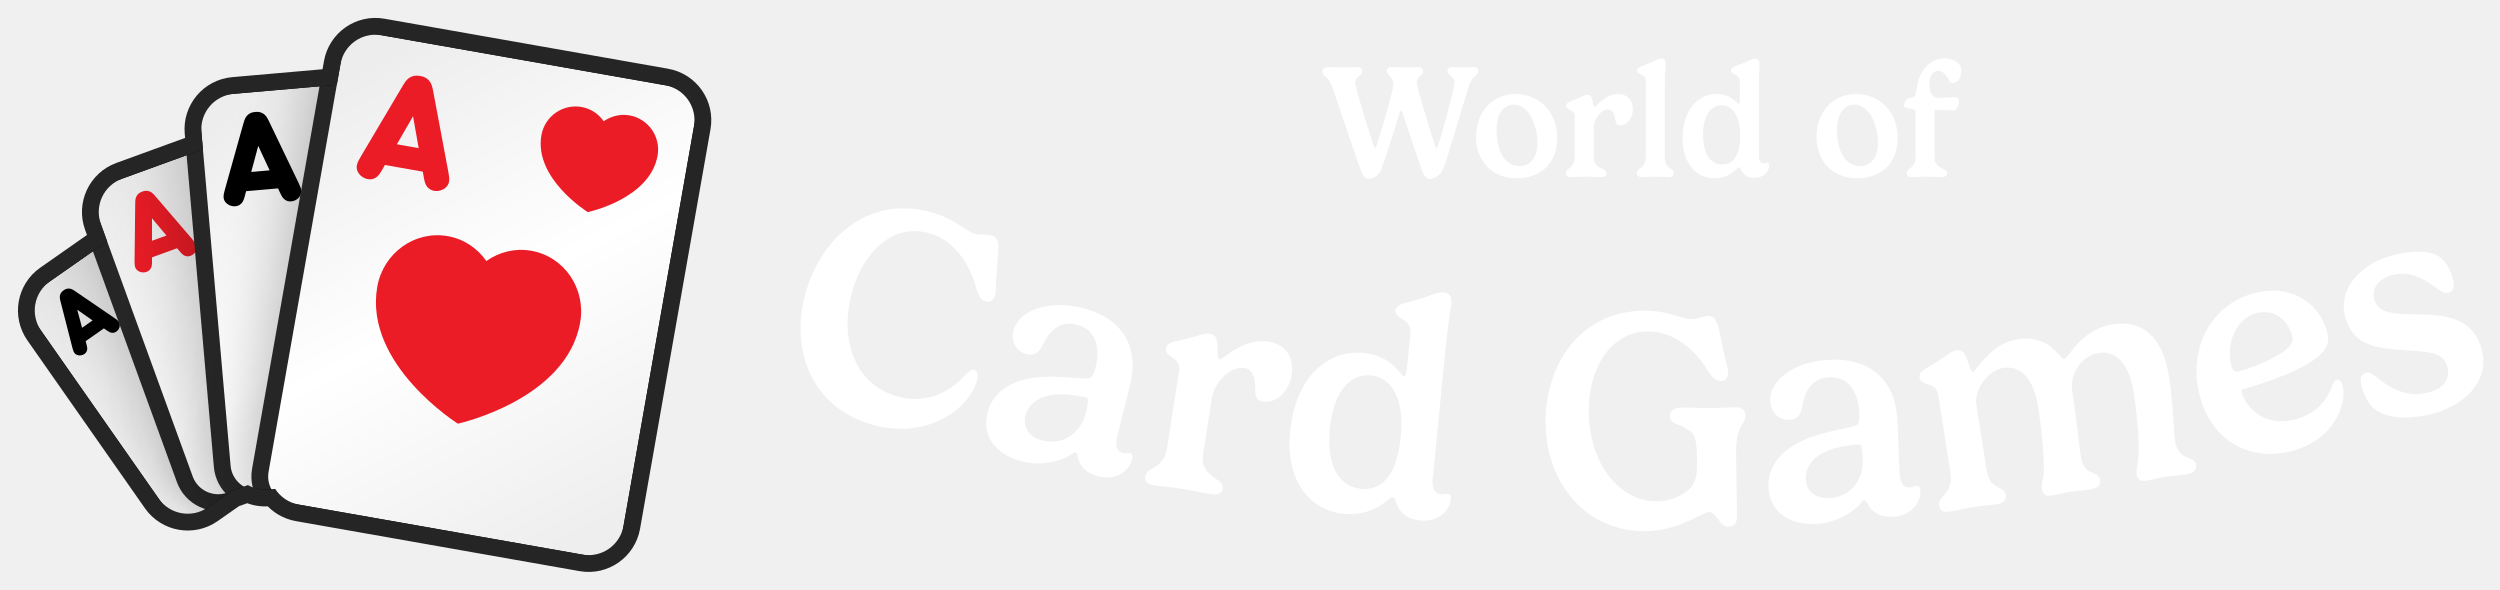
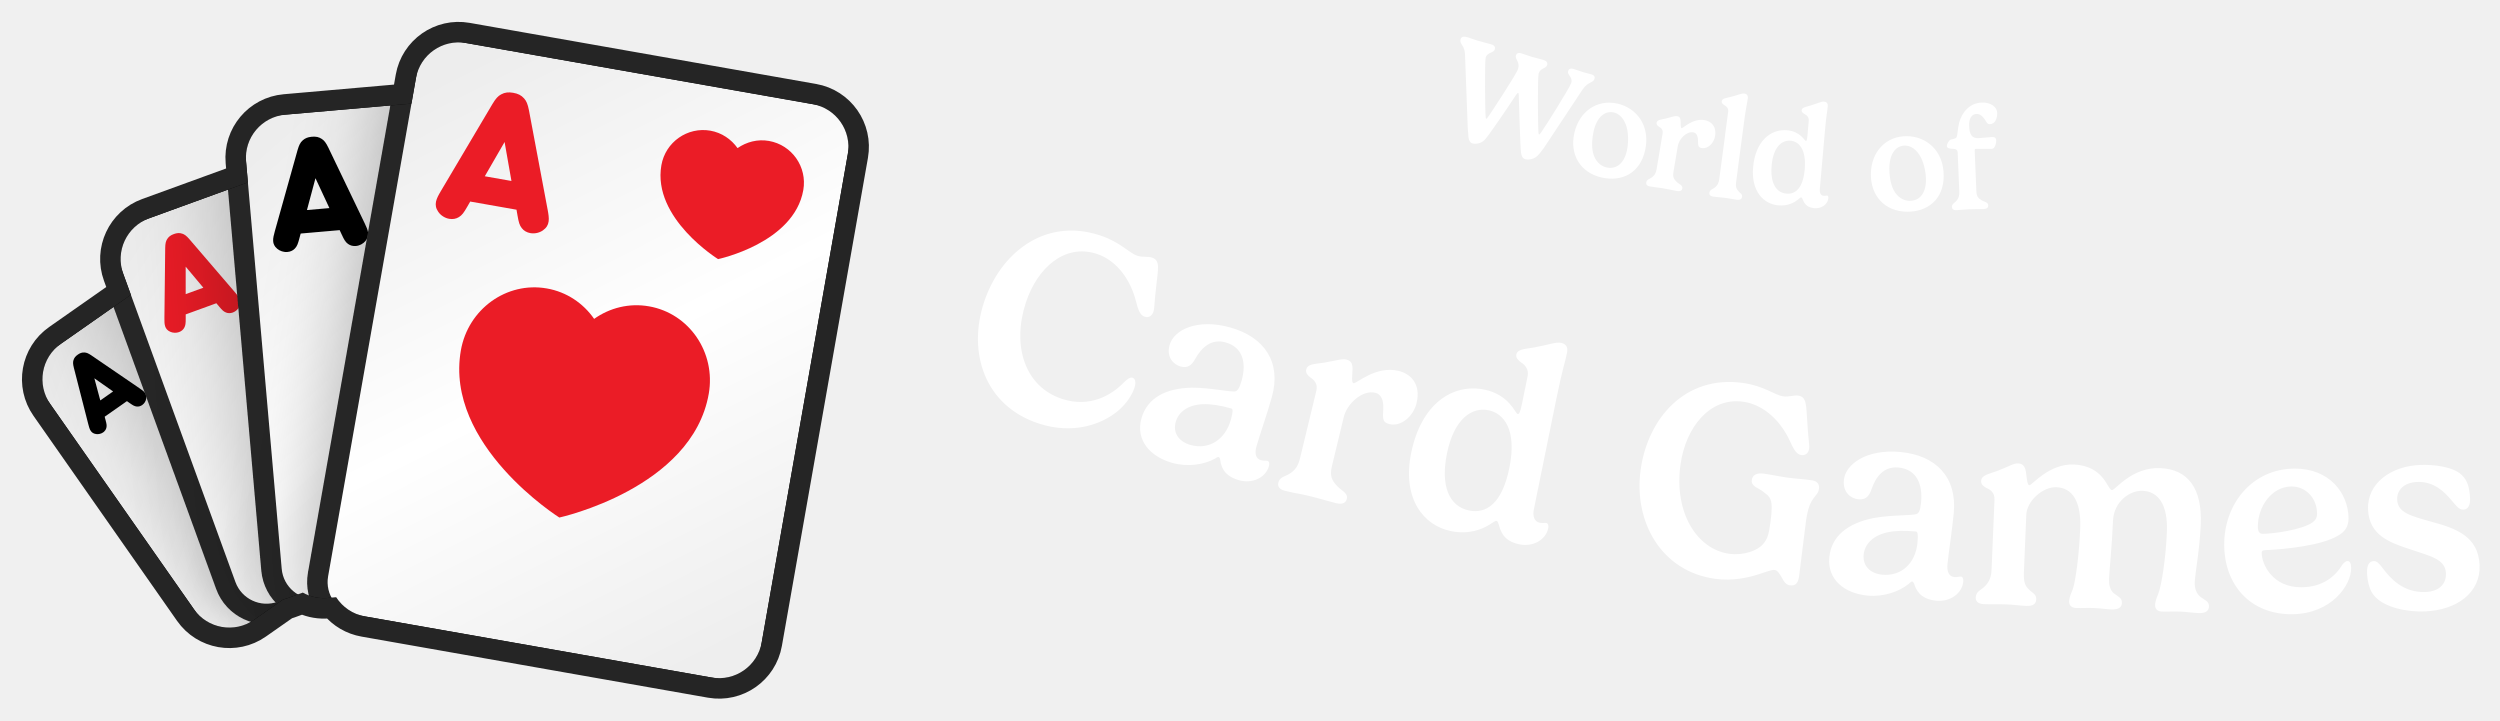
- <svg xmlns="http://www.w3.org/2000/svg" xmlns:xlink="http://www.w3.org/1999/xlink" viewBox="-5.4 -18.91 809.54 190.92" width="809.54" height="190.92">
+ <svg xmlns="http://www.w3.org/2000/svg" xmlns:xlink="http://www.w3.org/1999/xlink" viewBox="-7.36 -13.24 902.24 259.93" width="902.24" height="259.93">
  <defs>
    <rect id="path-1" x="0" y="0" width="5464" height="1280" />
    <rect id="path-3" x="0" y="0" width="1279.966" height="1280" />
    <path d="M654.667,7.381 L1041.451,230.691 C1067.755,245.877 1076.767,279.512 1061.581,305.816 L747.051,850.597 C731.865,876.902 698.23,885.914 671.926,870.727 L285.142,647.418 C271.344,639.451 262.304,626.408 259.019,612.01 L248.673,609.238 C237.588,606.268 228.207,600.115 221.247,592.027 L200.473,592.025 C198.498,592.025 196.547,591.921 194.626,591.718 L151.468,603.281 C122.13,611.142 91.974,593.731 84.112,564.393 L1.886,257.522 C-5.975,228.183 11.436,198.027 40.774,190.166 L145.477,162.11 L145.477,133.795 C145.477,103.422 170.1,78.799 200.473,78.799 L333.867,78.799 L340.716,53.24 C348.577,23.901 378.734,6.491 408.072,14.352 L563.147,55.903 L579.542,27.511 C594.728,1.207 628.363,-7.806 654.667,7.381 Z" id="path-5" />
    <filter x="-59.0%" y="-44.4%" width="218.0%" height="188.8%" filterUnits="objectBoundingBox" id="filter-7">
      <feOffset dx="0" dy="0" in="SourceAlpha" result="shadowOffsetOuter1" />
      <feGaussianBlur stdDeviation="64" in="shadowOffsetOuter1" result="shadowBlurOuter1" />
      <feColorMatrix values="0 0 0 0 0   0 0 0 0 0   0 0 0 0 0  0 0 0 0.32 0" type="matrix" in="shadowBlurOuter1" result="shadowMatrixOuter1" />
      <feMerge>
        <feMergeNode in="shadowMatrixOuter1" />
        <feMergeNode in="SourceGraphic" />
      </feMerge>
    </filter>
    <linearGradient x1="21.639%" y1="0%" x2="78.361%" y2="100%" id="linearGradient-8">
      <stop stop-color="#EDEDED" offset="0%" />
      <stop stop-color="#FFFFFF" offset="50.295%" />
      <stop stop-color="#EEEEEE" offset="100%" />
    </linearGradient>
    <filter x="-49.2%" y="-37.0%" width="198.3%" height="174.0%" filterUnits="objectBoundingBox" id="filter-9">
      <feOffset dx="0" dy="0" in="SourceAlpha" result="shadowOffsetOuter1" />
      <feGaussianBlur stdDeviation="64" in="shadowOffsetOuter1" result="shadowBlurOuter1" />
      <feColorMatrix values="0 0 0 0 0   0 0 0 0 0   0 0 0 0 0  0 0 0 0.32 0" type="matrix" in="shadowBlurOuter1" result="shadowMatrixOuter1" />
      <feMerge>
        <feMergeNode in="shadowMatrixOuter1" />
        <feMergeNode in="SourceGraphic" />
      </feMerge>
    </filter>
    <linearGradient x1="21.639%" y1="0%" x2="78.361%" y2="100%" id="linearGradient-10">
      <stop stop-color="#EDEDED" offset="0%" />
      <stop stop-color="#FFFFFF" offset="50.295%" />
      <stop stop-color="#EEEEEE" offset="100%" />
    </linearGradient>
    <filter x="-41.0%" y="-30.9%" width="181.9%" height="161.7%" filterUnits="objectBoundingBox" id="filter-11">
      <feOffset dx="0" dy="0" in="SourceAlpha" result="shadowOffsetOuter1" />
      <feGaussianBlur stdDeviation="64" in="shadowOffsetOuter1" result="shadowBlurOuter1" />
      <feColorMatrix values="0 0 0 0 0   0 0 0 0 0   0 0 0 0 0  0 0 0 0.32 0" type="matrix" in="shadowBlurOuter1" result="shadowMatrixOuter1" />
      <feMerge>
        <feMergeNode in="shadowMatrixOuter1" />
        <feMergeNode in="SourceGraphic" />
      </feMerge>
    </filter>
    <linearGradient x1="21.639%" y1="0%" x2="78.361%" y2="100%" id="linearGradient-12">
      <stop stop-color="#EDEDED" offset="0%" />
      <stop stop-color="#FFFFFF" offset="50.295%" />
      <stop stop-color="#EEEEEE" offset="100%" />
    </linearGradient>
    <filter x="-34.1%" y="-25.7%" width="168.3%" height="151.4%" filterUnits="objectBoundingBox" id="filter-13">
      <feOffset dx="0" dy="0" in="SourceAlpha" result="shadowOffsetOuter1" />
      <feGaussianBlur stdDeviation="64" in="shadowOffsetOuter1" result="shadowBlurOuter1" />
      <feColorMatrix values="0 0 0 0 0   0 0 0 0 0   0 0 0 0 0  0 0 0 0.32 0" type="matrix" in="shadowBlurOuter1" result="shadowMatrixOuter1" />
      <feMerge>
        <feMergeNode in="shadowMatrixOuter1" />
        <feMergeNode in="SourceGraphic" />
      </feMerge>
    </filter>
    <linearGradient x1="21.639%" y1="0%" x2="78.361%" y2="100%" id="linearGradient-14">
      <stop stop-color="#EDEDED" offset="0%" />
      <stop stop-color="#FFFFFF" offset="50.295%" />
      <stop stop-color="#EEEEEE" offset="100%" />
    </linearGradient>
  </defs>
-   <g transform="translate(-20.883,-55.796) scale(0.20883)">
+   <g transform="translate(-28.431,-63.457) scale(0.28431)">
    <mask id="mask-4" fill="white">
      <use xlink:href="#path-3" />
    </mask>
    <g id="Mask" />
    <g id="Group" stroke-width="1" fill-rule="evenodd" mask="url(#mask-4)">
      <g transform="translate(700.504, 678.0126) rotate(-20) translate(-700.504, -678.0126)translate(166.0272, 238.9585)">
        <g transform="translate(-0, -0)">
          <mask id="mask-6" fill="white">
            <use xlink:href="#path-5" />
          </mask>
          <path stroke="#252525" stroke-width="26" d="M661.167,-3.877 L1047.951,219.432 C1080.473,238.209 1091.616,279.794 1072.839,312.316 L758.31,857.097 C739.533,889.619 697.948,900.762 665.426,881.986 L278.642,658.676 C264.448,650.481 253.966,637.684 248.632,622.685 L245.308,621.795 C234.009,618.767 223.884,612.979 215.705,605.026 L200.473,605.025 C198.91,605.025 197.353,604.972 195.803,604.861 L154.833,615.838 C118.559,625.557 81.275,604.031 71.555,567.758 L-10.671,260.886 C-20.39,224.613 1.136,187.328 37.41,177.609 L132.477,152.135 L132.477,133.795 C132.477,96.242 162.92,65.799 200.473,65.799 L323.892,65.799 L328.159,49.875 C337.879,13.602 375.163,-7.925 411.436,1.795 L556.877,40.764 L568.283,21.011 C587.06,-11.511 628.645,-22.654 661.167,-3.877 Z" />
          <g mask="url(#mask-6)">
            <g transform="translate(-12.346, -20.1207)">
              <g id="small_spade_1" filter="url(#filter-7)" transform="translate(210.9129, 389.3938) rotate(-15) translate(-210.9129, -389.3938)translate(49.8576, 175.5497)">
                <rect id="Background" stroke="#252525" stroke-width="26" fill="url(#linearGradient-8)" x="-13" y="-13" width="348.11" height="453.688" rx="54.996" />
                <path d="M243.897,27.593 C243.897,27.593 294.439,46.921 294.501,83.212 C294.501,98.995 281.209,111.813 264.79,111.831 C259.556,111.836 254.629,110.478 250.35,108.157 L256.538,128.766 L231.229,128.766 L237.404,108.197 C233.153,110.517 228.26,111.881 223.047,111.892 C206.62,111.901 193.284,99.118 193.266,83.326 C193.205,47.045 243.897,27.593 243.897,27.593 Z" id="Spade-small" fill="#000000" />
                <path d="M24.778,103.856 L51.007,34.253 C52.733,29.769 54.044,27.838 56.046,26.251 C58.462,24.32 61.015,23.561 64.605,23.561 C68.194,23.561 70.748,24.32 73.164,26.251 C75.165,27.838 76.477,29.769 78.202,34.253 L104.431,103.856 C106.709,109.926 108.228,114.686 103.603,119.308 C101.463,121.446 98.219,122.895 94.906,122.895 C92.214,122.895 89.798,121.998 88.073,120.412 C86.002,118.549 85.105,116.687 83.31,111.72 L81.861,107.719 L47.349,107.719 L45.899,111.72 C44.105,116.687 43.207,118.549 41.137,120.412 C39.411,121.998 36.995,122.895 34.303,122.895 C30.99,122.895 27.746,121.446 25.606,119.308 C20.982,114.686 22.5,109.926 24.778,103.856 Z M74.544,87.576 L64.605,60.259 L54.665,87.576 L74.544,87.576 Z" id="A" fill="#000000" />
              </g>
              <g id="small_diamond_1" filter="url(#filter-9)" transform="translate(351.0898, 355.5329) rotate(-360) translate(-351.0898, -355.5329)translate(157.8235, 98.9199)">
                <rect id="Background" stroke="#252525" stroke-width="26" fill="url(#linearGradient-10)" x="-13" y="-13" width="412.533" height="539.226" rx="54.996" />
                <polygon id="Diamond-small" fill="#EB1B28" points="300.954 22.074 353.401 93.826 300.954 165.557 248.485 93.826" />
                <path d="M29.802,125.878 L61.277,42.355 C63.348,36.974 64.921,34.657 67.323,32.753 C70.222,30.435 73.287,29.524 77.594,29.524 C81.901,29.524 84.966,30.435 87.865,32.753 C90.267,34.657 91.841,36.974 93.911,42.355 L125.386,125.878 C128.119,133.163 129.942,138.875 124.392,144.421 C121.824,146.987 117.932,148.725 113.956,148.725 C110.725,148.725 107.826,147.649 105.756,145.745 C103.271,143.51 102.194,141.275 100.041,135.315 L98.301,130.514 L56.887,130.514 L55.148,135.315 C52.994,141.275 51.917,143.51 49.432,145.745 C47.362,147.649 44.463,148.725 41.232,148.725 C37.257,148.725 33.364,146.987 30.796,144.421 C25.247,138.875 27.069,133.163 29.802,125.878 Z M89.521,106.343 L77.594,73.562 L65.667,106.343 L89.521,106.343 Z" id="A" fill="#EB1B28" />
              </g>
              <g id="small_clover_1" filter="url(#filter-11)" transform="translate(511.6136, 377.7066) rotate(-345) translate(-511.6136, -377.7066)translate(279.6941, 69.771)">
                <rect id="Background" stroke="#252525" stroke-width="26" fill="url(#linearGradient-12)" x="-13" y="-13" width="489.839" height="641.871" rx="54.996" />
                <path d="M347.866,39.734 C367.599,39.734 383.595,55.536 383.595,75.06 C383.595,84.425 379.905,92.946 373.883,99.274 C378.307,97.333 383.203,96.253 388.353,96.253 C408.072,96.253 424.081,112.082 424.081,131.58 C424.081,151.104 408.072,166.919 388.353,166.919 C372.39,166.919 358.858,156.556 354.282,142.251 C354.334,142.684 354.408,143.092 354.506,143.474 C358.945,160.826 367.798,185.424 367.798,185.424 L328,185.424 C328,185.424 336.827,160.734 341.253,143.474 C341.354,143.079 341.428,142.656 341.479,142.206 C336.916,156.534 323.372,166.919 307.393,166.919 C287.646,166.919 271.677,151.104 271.677,131.58 C271.677,112.082 287.646,96.253 307.393,96.253 C312.539,96.253 317.432,97.331 321.855,99.271 C315.837,92.944 312.15,84.424 312.15,75.06 C312.15,55.536 328.133,39.734 347.866,39.734 Z" id="Clover-small" fill="#000000" />
                <path d="M28.576,146.475 L66.345,46.247 C68.83,39.79 70.719,37.009 73.601,34.724 C77.08,31.943 80.758,30.85 85.926,30.85 C91.095,30.85 94.772,31.943 98.251,34.724 C101.133,37.009 103.022,39.79 105.507,46.247 L143.276,146.475 C146.556,155.216 148.743,162.07 142.084,168.726 C139.003,171.805 134.331,173.891 129.56,173.891 C125.684,173.891 122.205,172.6 119.72,170.315 C116.738,167.633 115.446,164.951 112.862,157.799 L110.775,152.038 L61.078,152.038 L58.99,157.799 C56.406,164.951 55.114,167.633 52.132,170.315 C49.647,172.6 46.168,173.891 42.292,173.891 C37.521,173.891 32.85,171.805 29.768,168.726 C23.109,162.07 25.296,155.216 28.576,146.475 Z M100.239,123.032 L85.926,83.696 L71.613,123.032 L100.239,123.032 Z" id="A" fill="#000000" />
              </g>
              <g id="small_heart_1" filter="url(#filter-13)" transform="translate(675.6425, 459.1748) rotate(-330) translate(-675.6425, -459.1748)translate(397.3371, 89.6494)">
                <rect id="Background" stroke="#252525" stroke-width="26" fill="url(#linearGradient-14)" x="-13" y="-13" width="582.611" height="765.051" rx="54.996" />
                <path d="M341.635,288.824 C315.976,288.845 292.736,299.456 275.815,316.611 C258.851,299.507 235.579,288.948 209.909,288.989 C158.08,289.041 116.117,332.207 116.16,385.365 C116.309,507.485 276.113,572.616 276.113,572.616 C276.113,572.616 435.789,507.092 435.619,384.932 C435.544,331.774 393.497,288.752 341.635,288.824" id="Heart-big" fill="#EB1B28" />
                <path d="M417.458,71.521 C407.751,61.933 394.392,55.711 379.689,55.711 C350.027,55.745 325.983,79.908 326.015,109.677 C326.095,178.084 417.593,214.563 417.593,214.563 C417.593,214.563 508.981,177.883 508.901,109.459 C508.854,79.674 484.777,55.594 455.084,55.627 C440.412,55.627 427.165,61.899 417.458,71.521 Z" id="Heart-small" fill="#EB1B28" />
                <path d="M56.059,190.564 L101.383,70.289 C104.365,62.541 106.631,59.203 110.09,56.462 C114.264,53.124 118.677,51.813 124.88,51.813 C131.082,51.813 135.495,53.124 139.67,56.462 C143.129,59.203 145.395,62.541 148.377,70.289 L193.701,190.564 C197.637,201.054 200.261,209.278 192.269,217.265 C188.572,220.96 182.966,223.464 177.241,223.464 C172.589,223.464 168.415,221.914 165.433,219.172 C161.855,215.954 160.304,212.735 157.203,204.153 L154.698,197.239 L95.061,197.239 L92.556,204.153 C89.455,212.735 87.905,215.954 84.327,219.172 C81.345,221.914 77.17,223.464 72.518,223.464 C66.793,223.464 61.187,220.96 57.49,217.265 C49.499,209.278 52.123,201.054 56.059,190.564 Z M142.055,162.432 L124.88,115.228 L107.704,162.432 L142.055,162.432 Z" id="A" fill="#EB1B28" />
              </g>
            </g>
          </g>
        </g>
      </g>
    </g>
  </g>
-   <path fill="#ffffff" d="M447.74 17.86C447.94 17.21 448.15 16.82 448.28 16.82C448.41 16.82 448.57 17.03 448.7 17.42C449.92 20.98 454.57 35.28 455.48 37.23C456.03 38.35 456.6 39.03 457.64 39.03C458.29 39.03 460.32 38.51 461.41 36.69C462.01 35.7 462.79 33.59 463.31 31.77L470.2 9.07C471.21 5.67 473.24 5.67 473.24 4.06C473.24 3.3 472.75 2.83 471.84 2.83C470.95 2.83 469.81 2.94 468.9 2.94C467.91 2.94 465.86 2.81 465 2.81C463.73 2.81 463.31 3.38 463.31 4.08C463.31 5.62 465.62 5.62 465.62 7.85C465.62 9.57 461.1 25.97 460.29 28.18C460.09 28.7 459.93 29.07 459.8 29.07C459.72 29.07 459.62 28.89 459.46 28.55C458.68 26.73 453.38 9.44 453.38 8.01C453.38 5.88 455.43 5.59 455.43 4.19C455.43 3.2 454.7 2.81 453.59 2.81C452.44 2.81 451.04 2.94 449.24 2.94C448.28 2.94 446.2 2.81 445.29 2.81C444.1 2.81 443.65 3.38 443.65 4.08C443.65 5.59 445.79 5.85 445.79 8.5C445.79 10.48 441 26.42 440.38 28.24C440.27 28.55 440.09 29.07 439.91 29.07C439.81 29.07 439.68 28.86 439.6 28.65C438.77 26.73 433.41 9.28 433.41 7.98C433.41 5.85 435.72 5.64 435.72 4.19C435.72 3.35 435.18 2.81 433.96 2.81C432.79 2.81 430.99 2.94 429.09 2.94C427.25 2.94 426.29 2.81 425.25 2.81C423.61 2.81 422.83 3.17 422.83 4.29C422.83 5.04 423.45 5.67 423.89 6.01C424.99 6.89 425.58 7.96 425.97 9.1L434.45 34.03C434.94 35.41 435.59 37.08 435.67 37.23C436.14 38.32 436.76 39.03 437.83 39.03C438.45 39.03 440.4 38.51 441.5 36.69C442.41 35.15 446.54 21.92 447.74 17.86ZM484.84 14.95C486.97 14.95 489.13 16.38 490.64 19.29C491.75 21.53 492.46 24.67 492.46 27.4C492.46 32.71 489.67 34.89 486.63 34.89C484.5 34.89 482.16 33.72 480.7 30.81C479.56 28.47 479.22 25.51 479.22 23.24C479.22 17.55 481.8 14.95 484.84 14.95ZM472.57 25.38C472.57 33.18 477.71 38.82 485.75 38.82C492.92 38.82 498.85 34.5 498.85 25.84C498.85 16.72 492.51 11.54 485.41 11.54C477.97 11.54 472.57 17.21 472.57 25.38ZM515.36 16.56C516.48 16.56 517.21 17.52 517.52 19.11C517.86 20.72 517.81 21.66 519.31 21.66C521.58 21.66 523.34 19.19 523.34 16.64C523.34 12.95 521 11.54 518.64 11.54C514.24 11.54 511.51 15.78 510.97 15.78C510.53 15.78 510.42 14.46 510.16 13.23C509.9 12.12 509.43 11.78 508.63 11.78C507.77 11.78 506.94 12.35 504.78 13.29C503.09 14.01 501.74 14.22 501.74 15.37C501.74 15.99 502.21 16.33 502.75 16.59C503.66 16.93 504.52 17.45 504.52 18.8V31.77C504.52 33.1 504.31 34.22 503.04 35.36C502.54 35.78 501.63 36.22 501.63 37.21C501.63 37.86 502 38.43 503.25 38.43C505.4 38.43 506.08 38.3 507.69 38.3C509.9 38.3 511.64 38.43 513.02 38.43C514.43 38.43 514.84 37.88 514.84 37.13C514.84 36.06 513.41 35.85 512.61 35.31C511.18 34.42 510.68 33.64 510.68 31.85V22.39C510.68 19.76 512.89 16.56 515.36 16.56ZM533.93 1.66C533.93 0.57 533.38 0.08 532.44 0.08C531.43 0.08 530.18 0.96 527.74 1.92C526.05 2.6 524.72 2.83 524.72 3.93C524.72 4.55 525.24 4.86 525.79 5.15C526.7 5.49 527.53 6.08 527.53 7.28V31.77C527.53 33.1 527.32 34.22 526.05 35.36C525.55 35.78 524.64 36.22 524.64 37.21C524.64 37.86 525.01 38.43 526.26 38.43C527.92 38.43 529.14 38.3 530.7 38.3C531.98 38.3 533.56 38.43 534.71 38.43C536.11 38.43 536.53 37.88 536.53 37.13C536.53 36.11 535.67 35.96 534.94 35.28C534.16 34.61 533.69 33.88 533.69 32.08V10.61C533.69 4.52 533.93 3.85 533.93 1.66ZM552.28 34.35C548.38 34.35 546.07 30.81 546.07 24.7C546.07 18.12 548.82 15.18 552.1 15.18C554.93 15.18 558.08 17.55 558.08 25.01C558.08 31.85 555.56 34.35 552.28 34.35ZM562.81 38.69C565.39 38.69 567.49 36.87 567.49 34.63C567.49 34.03 567.21 33.75 567 33.75C566.61 33.75 566.37 33.96 565.72 33.96C564.58 33.96 564.14 32.86 564.14 31.72V10.61C564.14 4.52 564.37 3.85 564.37 1.66C564.37 0.57 563.83 0.08 562.89 0.08C561.88 0.08 560.58 0.96 558.13 1.92C556.44 2.6 555.12 2.83 555.12 3.93C555.12 4.55 555.69 4.86 556.23 5.15C557.14 5.49 558 6.19 558 7.44V12.84C558 14.46 557.85 14.79 557.59 14.79C557.14 14.79 555.35 11.54 550.54 11.54C544.53 11.54 539.46 16.46 539.46 25.92C539.46 34.66 544.43 38.82 549.71 38.82C553.22 38.82 555.38 37.28 556.55 36.19C557.14 35.65 557.46 35.23 557.69 35.23C557.95 35.23 558.11 35.57 558.31 35.93C559.28 37.96 560.68 38.69 562.81 38.69ZM595.08 14.95C597.21 14.95 599.37 16.38 600.88 19.29C601.99 21.53 602.7 24.67 602.7 27.4C602.7 32.71 599.91 34.89 596.87 34.89C594.74 34.89 592.4 33.72 590.94 30.81C589.8 28.47 589.46 25.51 589.46 23.24C589.46 17.55 592.04 14.95 595.08 14.95ZM582.81 25.38C582.81 33.18 587.95 38.82 595.99 38.82C603.16 38.82 609.09 34.5 609.09 25.84C609.09 16.72 602.75 11.54 595.65 11.54C588.21 11.54 582.81 17.21 582.81 25.38ZM621.05 17.26C621.05 16.69 621.29 16.61 621.44 16.61C622.33 16.61 626.49 16.85 627.11 16.85C627.5 16.85 627.81 16.74 628.02 16.54C628.62 15.91 628.96 14.69 628.96 13.91C628.96 12.92 628.41 12.58 627.58 12.58C626.9 12.58 623.52 12.79 622.59 12.79C620.17 12.79 619.41 11.31 619.41 8.19C619.41 5.8 620.4 4.03 622.17 4.03C623.7 4.03 624.51 5.15 625.29 6.34C625.76 7.1 625.97 7.93 626.95 7.93C628.88 7.93 629.74 5.8 629.74 3.9C629.74 1.92 627.68 0 624.3 0C619.93 0 617.07 3.17 615.88 6.89C615.25 8.89 615.1 11.57 614.71 12.14C614.11 12.84 613.02 12.69 612.34 13C611.87 13.31 611.09 14.38 611.09 15.16C611.09 16.07 612 16.12 613.77 16.33C614.53 16.46 614.89 16.85 614.89 17.71V31.77C614.89 33.1 614.68 34.22 613.41 35.36C612.91 35.78 612 36.22 612 37.21C612 37.86 612.37 38.43 613.62 38.43C615.25 38.43 616.58 38.3 618.06 38.3C620.27 38.3 621.91 38.43 623.31 38.43C624.72 38.43 625.13 37.88 625.13 37.13C625.13 36.06 623.7 35.8 622.87 35.28C621.47 34.37 621.05 33.64 621.05 31.85Z" />
-   <path fill="#ffffff" d="M255.52 75.71C250.29 93.93 257.12 112.9 276.92 118.58C289.37 122.15 299.62 118.18 305.47 112.83C308.31 110.17 310.19 107.06 310.96 104.37C311.35 103.03 311.35 101.21 310.15 100.86C309.19 100.59 308.14 101.53 307.11 102.59C302.8 107.44 295.11 112.31 285.02 109.41C271.27 105.46 266.17 90.79 270.64 75.21C274.33 62.38 283.96 53.29 295.59 56.63C302.13 58.5 307.34 64.26 309.94 71.88C311.04 75.11 311.45 78.03 313.76 78.7C315.01 79.05 316.31 78.49 316.82 76.71C317.18 75.47 316.95 73.73 317.48 67.54C317.89 61.41 318.71 58.17 315.64 57.28C313.96 56.8 312.29 57.36 310.27 56.78C307.14 55.89 304.07 52.09 296.43 49.9C276.25 44.1 260.68 57.74 255.52 75.71ZM346.48 113.78C344.87 121.26 339.16 125.25 332.51 123.82C328.3 122.92 325.78 119.92 326.65 115.87C327.39 112.4 330.42 109.47 335.97 108.87C338.95 108.59 342.31 108.9 346.37 109.77C347 109.9 347.11 110.85 346.48 113.78ZM331.73 103.15C322.52 103.88 315.88 107.67 314.23 115.35C312.55 123.17 318.07 128.91 326.33 130.68C331.91 131.88 337.69 130.66 341.53 128.26C342 127.96 342.52 127.45 342.86 127.53C343.2 127.6 343.41 128.06 343.51 128.54C344.22 132.42 346.62 134.57 350.77 135.46C355.66 136.51 360.31 133.93 361.21 129.73C361.45 128.6 361.08 127.96 360.69 127.88C359.95 127.72 359.38 128 358.21 127.75C356.06 127.29 355.81 125.09 356.27 122.94C357.23 118.49 359.38 111.08 360.75 104.72C363.46 92.06 356.8 83.32 344.19 80.61C332.21 78.04 323.95 82.66 322.75 88.28C321.83 92.59 324.44 95.19 327.17 95.78C329.86 96.36 331.18 95 332.28 92.73C334.32 88.47 337.62 84.98 342.85 86.1C349.31 87.49 350.86 93.14 349.5 99.45C348.84 102.53 348.18 103.2 347.56 103.48C346.21 104.06 338.47 102.7 331.73 103.15ZM397.67 100.25C399.79 100.59 400.89 102.63 401.01 105.74C401.17 108.9 400.79 110.66 403.66 111.11C407.96 111.78 412.05 107.62 412.81 102.78C413.91 95.76 409.88 92.4 405.38 91.69C397.03 90.39 390.59 97.63 389.55 97.47C388.71 97.33 388.91 94.78 388.78 92.39C388.61 90.18 387.83 89.4 386.29 89.16C384.66 88.91 382.91 89.75 378.54 90.88C375.11 91.76 372.48 91.76 372.14 93.93C371.95 95.12 372.74 95.9 373.7 96.55C375.33 97.47 376.8 98.71 376.4 101.28L372.55 125.93C372.15 128.45 371.42 130.51 368.66 132.31C367.6 132.95 365.74 133.52 365.45 135.4C365.25 136.63 365.77 137.83 368.15 138.2C372.25 138.84 373.57 138.79 376.63 139.27C380.83 139.93 384.1 140.69 386.72 141.1C389.39 141.52 390.34 140.61 390.56 139.17C390.88 137.15 388.23 136.33 386.86 135.05C384.4 132.95 383.7 131.32 384.23 127.91L387.04 109.93C387.82 104.94 392.97 99.52 397.67 100.25ZM435.33 139.37C427.86 138.64 424.1 131.44 425.24 119.74C426.47 107.15 432.3 102.05 438.57 102.66C443.99 103.19 449.57 108.31 448.17 122.59C446.89 135.68 441.6 139.98 435.33 139.37ZM454.67 149.65C459.59 150.13 463.97 147.04 464.38 142.76C464.5 141.62 464 141.02 463.6 140.98C462.86 140.91 462.37 141.26 461.13 141.14C458.94 140.92 458.3 138.75 458.51 136.56L462.46 96.16C463.6 84.51 464.18 83.26 464.59 79.08C464.79 76.99 463.84 75.94 462.05 75.77C460.11 75.58 457.45 77.03 452.59 78.41C449.23 79.39 446.65 79.59 446.45 81.68C446.33 82.87 447.37 83.58 448.36 84.23C450.04 85.04 451.55 86.55 451.31 88.94L450.3 99.29C450 102.37 449.64 102.99 449.14 102.94C448.29 102.86 445.47 96.3 436.26 95.4C424.77 94.28 414.14 102.73 412.37 120.85C410.74 137.57 419.46 146.46 429.56 147.45C436.28 148.1 440.7 145.57 443.14 143.7C444.39 142.77 445.06 142.03 445.51 142.07C446.01 142.12 446.25 142.8 446.57 143.53C448.04 147.59 450.59 149.25 454.67 149.65ZM527.23 153.1C533.63 153.07 538.97 151 542.61 149.23C545.11 148.07 546.9 146.91 548.15 146.91C549.1 146.9 550.01 148.05 550.91 149.15C552.02 150.84 553.12 151.64 554.22 151.63C556.52 151.62 557.11 150.17 557.1 147.82C557.09 144.77 556.79 132.77 556.77 127.67C556.73 118.32 559.78 118.96 559.77 115.61C559.76 114.06 558.81 112.96 556.76 112.97C553.31 112.99 550.96 113.25 547.81 113.26C545.51 113.27 541.91 113.03 539.31 113.05C536.61 113.06 535.31 114.11 535.32 115.91C535.33 118.36 538.18 118.35 540.09 119.59C542.64 121.08 544.09 121.18 544.13 129.98C544.15 134.48 543.96 136.13 542.61 138.23C541.03 140.84 536.24 143.41 531.04 143.43C519.24 143.48 509.14 131.57 509.06 114.07C509.01 100.47 516.11 88.44 528.21 88.39C535.01 88.36 541.62 92.44 546.25 99.02C548.21 101.81 549.42 104.5 551.82 104.49C553.12 104.49 554.22 103.58 554.21 101.73C554.21 100.43 553.5 98.84 552.27 92.74C550.95 86.75 550.84 83.4 547.64 83.41C545.89 83.42 544.44 84.42 542.34 84.43C539.09 84.45 535.08 81.66 527.13 81.7C506.13 81.78 495 99.23 495.08 117.93C495.16 136.88 507.63 153.18 527.23 153.1ZM597.79 128.81C598.36 136.44 594.01 141.88 587.22 142.39C582.94 142.71 579.67 140.55 579.35 136.41C579.09 132.87 581.17 129.21 586.32 127.07C589.1 125.96 592.41 125.31 596.55 124.99C597.2 124.95 597.56 125.82 597.79 128.81ZM580.64 122.78C572.01 126.09 566.71 131.6 567.3 139.43C567.9 147.4 574.81 151.35 583.24 150.71C588.92 150.29 594.13 147.49 597.13 144.1C597.5 143.68 597.85 143.05 598.2 143.02C598.55 142.99 598.88 143.37 599.11 143.8C600.88 147.33 603.8 148.72 608.03 148.4C613.02 148.02 616.75 144.23 616.42 139.95C616.34 138.8 615.8 138.29 615.4 138.32C614.65 138.38 614.18 138.81 612.99 138.9C610.79 139.07 609.94 137.02 609.77 134.83C609.43 130.29 609.4 122.57 608.91 116.09C607.94 103.18 599.08 96.67 586.22 97.64C574 98.56 567.39 105.32 567.82 111.06C568.15 115.45 571.39 117.21 574.18 117C576.93 116.79 577.8 115.12 578.22 112.63C578.97 107.96 581.16 103.69 586.49 103.29C593.07 102.79 596.16 107.78 596.64 114.21C596.87 117.35 596.44 118.18 595.92 118.62C594.78 119.56 586.98 120.45 580.64 122.78ZM663.17 97.31C662.53 97.41 661.94 96.54 660.67 95.22C657.23 91.41 652.79 90.19 647.85 90.96C639.01 92.35 634.49 101.31 633.56 101.46C632.77 101.58 632.17 99.09 631.36 96.84C630.53 94.8 629.49 94.3 628.01 94.54C626.38 94.79 625.27 96.08 621.45 98.5C618.46 100.39 615.85 101.2 616.19 103.38C616.39 104.66 617.53 105.14 618.54 105.44C620.22 105.83 621.85 106.54 622.26 109.11L626.13 133.75C626.53 136.27 626.51 138.45 624.53 140.99C623.77 141.92 622.22 143.02 622.52 144.9C622.71 146.13 623.57 147.11 625.85 146.76C628.91 146.27 631.29 145.65 634.11 145.2C636.53 144.82 638.54 144.76 641.11 144.36C643.68 143.95 644.3 142.79 644.08 141.36C643.78 139.43 642.2 139.38 640.66 138.3C639.08 137.24 638.32 135.94 637.78 132.53L634.57 112.13C633.79 107.14 638.49 100.99 643.23 100.24C648.96 99.34 653.1 103.45 654.63 113.18C656.15 122.86 656.72 132.24 656.28 135.29C656.09 136.28 655.61 138.08 655.86 139.66C656.05 140.89 656.87 141.88 658.74 141.58C661.21 141.2 662.26 140.78 665.27 140.3C667.79 139.91 669.16 139.95 671.39 139.6C674 139.19 674.89 138.03 674.65 136.55C674.36 134.68 672.89 134.65 671.06 133.68C669.45 132.76 668.7 130.86 668.39 128.93C667.88 125.67 667.11 117.24 665.68 108.15C664.57 101.09 669.66 96.09 674.01 95.4C679.74 94.5 684.02 98.59 685.55 108.32C687.07 118 687.39 127.41 686.91 130.48C686.76 131.46 686.28 133.26 686.53 134.84C686.73 136.07 687.54 137.06 689.37 136.77C691.89 136.37 692.93 135.96 695.95 135.48C698.42 135.09 700.28 135.05 702.46 134.71C705.07 134.3 705.96 133.15 705.72 131.67C705.43 129.79 703.91 129.78 701.98 128.81C700.28 127.97 699.27 126.05 698.97 124.13C698.46 120.87 698.41 112.22 696.98 103.13C694.99 90.44 688.65 84.55 678.67 86.12C668.5 87.72 664.31 97.13 663.17 97.31ZM736.8 89.85C737.13 91.21 736.83 92.31 735.89 93.35C732.77 96.83 723.01 100.51 719.31 101.39C718.15 101.67 717.44 100.86 717.08 99.36C715.35 92.16 718.7 84.06 725.56 82.41C730.66 81.19 735.5 84.4 736.8 89.85ZM746.09 95.79C747.94 94.06 748.98 91.96 748.26 88.95C746.15 80.15 737.47 72.92 725.17 75.87C710.25 79.45 703.29 94.18 706.72 108.47C710.14 122.77 721.82 130.72 736.21 127.26C750.07 123.94 754.64 112.15 753.23 106.27C752.81 104.52 752.14 103.85 751.36 104.04C750.78 104.18 750.24 104.93 749.87 105.74C748.29 110.54 744.74 115.24 737.3 117.03C727.24 119.44 721.51 112.28 720.52 108.15C720.36 107.47 720.65 107.19 721.56 106.92C728.55 104.99 741.15 100.68 746.09 95.79ZM768.32 64.06C758.59 66.97 751.38 74.97 754.16 84.26C756.83 93.17 764.7 93.85 771.8 94.38C779.88 95.05 785.56 94.65 787.03 99.59C788.16 103.37 786.26 106.6 781.61 107.99C773.71 110.36 767.94 106.24 764.37 103.39C762.98 102.24 761.76 101.46 760.75 101.76C759.07 102.26 758.61 103.86 759.42 106.54C760.45 109.99 762.12 112.62 763.89 113.82C768.57 117.27 777.39 116.56 783.09 114.86C794.2 111.53 800.93 103.31 798.08 93.78C795.08 83.77 786.36 83.04 777.39 82.9C769.55 82.69 764.81 82.7 763.48 78.24C762.49 74.94 764.27 71.64 768.87 70.26C774.85 68.47 779.44 71.43 782.56 73.63C784.47 74.99 785.97 76.32 787.55 75.84C789.03 75.4 789.6 73.82 788.85 71.28C787.73 67.54 786.36 65.24 783.86 63.85C780.08 61.69 773.01 62.66 768.32 64.06Z" />
+   <path fill="#ffffff" d="M539.7 21.13C540.09 20.56 540.4 20.25 540.52 20.29C540.65 20.32 540.74 20.57 540.75 20.98C540.9 24.74 541.26 39.78 541.58 41.9C541.78 43.13 542.13 43.94 543.13 44.24C543.75 44.43 545.84 44.51 547.41 43.08C548.27 42.3 549.62 40.51 550.64 38.92L563.74 19.14C565.69 16.17 567.63 16.75 568.1 15.21C568.31 14.49 567.97 13.9 567.1 13.63C566.25 13.38 565.13 13.15 564.26 12.89C563.31 12.61 561.38 11.9 560.56 11.65C559.34 11.29 558.77 11.71 558.57 12.39C558.13 13.86 560.35 14.52 559.71 16.66C559.22 18.31 550.18 32.73 548.78 34.61C548.43 35.05 548.18 35.36 548.05 35.32C547.98 35.3 547.93 35.09 547.88 34.72C547.65 32.76 547.52 14.67 547.93 13.3C548.54 11.26 550.59 11.57 551 10.23C551.28 9.28 550.69 8.7 549.62 8.38C548.53 8.05 547.14 7.77 545.42 7.26C544.5 6.98 542.55 6.26 541.68 6C540.53 5.66 539.94 6.08 539.74 6.75C539.31 8.2 541.28 9.06 540.52 11.6C539.95 13.49 530.8 27.39 529.68 28.96C529.49 29.23 529.17 29.67 529 29.62C528.9 29.59 528.83 29.35 528.82 29.13C528.57 27.05 528.44 8.8 528.81 7.56C529.42 5.51 531.7 5.98 532.11 4.58C532.35 3.78 531.99 3.11 530.82 2.76C529.69 2.42 527.94 2.03 526.12 1.49C524.35 0.96 523.47 0.56 522.47 0.26C520.9 -0.21 520.05 -0.08 519.73 0.99C519.51 1.71 519.93 2.49 520.26 2.94C521.05 4.1 521.32 5.29 521.36 6.5L522.34 32.81C522.42 34.28 522.57 36.06 522.6 36.23C522.73 37.41 523.13 38.26 524.15 38.56C524.75 38.74 526.76 38.8 528.33 37.37C529.64 36.16 537.4 24.67 539.7 21.13ZM575.03 27.34C577.11 27.8 578.91 29.67 579.75 32.84C580.36 35.26 580.36 38.48 579.77 41.15C578.63 46.33 575.44 47.86 572.47 47.2C570.39 46.74 568.36 45.09 567.56 41.93C566.95 39.4 567.26 36.44 567.75 34.23C568.98 28.67 572.06 26.69 575.03 27.34ZM560.79 34.87C559.11 42.49 562.91 49.11 570.76 50.84C577.76 52.4 584.48 49.46 586.36 41.01C588.33 32.1 583.25 25.68 576.32 24.14C569.06 22.53 562.56 26.9 560.79 34.87ZM603.74 34.52C604.84 34.7 605.4 35.77 605.44 37.39C605.51 39.03 605.3 39.95 606.79 40.2C609.02 40.58 611.17 38.43 611.59 35.92C612.21 32.28 610.13 30.51 607.8 30.11C603.47 29.38 600.07 33.11 599.53 33.02C599.1 32.94 599.22 31.62 599.16 30.37C599.09 29.22 598.69 28.81 597.89 28.68C597.05 28.54 596.13 28.96 593.85 29.53C592.06 29.96 590.69 29.94 590.5 31.07C590.4 31.69 590.8 32.1 591.3 32.45C592.14 32.93 592.9 33.59 592.67 34.92L590.52 47.71C590.3 49.02 589.9 50.09 588.46 51C587.9 51.33 586.93 51.62 586.77 52.59C586.66 53.23 586.92 53.86 588.15 54.06C590.28 54.42 590.97 54.41 592.56 54.67C594.74 55.04 596.43 55.46 597.79 55.69C599.18 55.92 599.68 55.45 599.8 54.71C599.98 53.66 598.61 53.22 597.9 52.54C596.64 51.43 596.28 50.58 596.58 48.81L598.15 39.48C598.59 36.89 601.3 34.11 603.74 34.52ZM623.41 22.29C623.56 21.21 623.08 20.65 622.15 20.52C621.15 20.39 619.79 21.1 617.24 21.74C615.48 22.19 614.14 22.25 613.99 23.33C613.91 23.95 614.39 24.32 614.89 24.68C615.75 25.13 616.49 25.84 616.34 27.02L613.13 51.3C612.96 52.62 612.61 53.7 611.19 54.67C610.65 55.01 609.69 55.33 609.56 56.31C609.47 56.96 609.76 57.57 611 57.73C612.65 57.95 613.88 57.98 615.42 58.19C616.68 58.35 618.24 58.69 619.37 58.84C620.77 59.02 621.25 58.54 621.35 57.79C621.48 56.78 620.65 56.52 620.02 55.75C619.33 54.98 618.96 54.2 619.2 52.42L622.01 31.13C622.81 25.1 623.13 24.46 623.41 22.29ZM637.36 56.64C633.48 56.3 631.48 52.58 632.02 46.49C632.59 39.94 635.59 37.25 638.86 37.54C641.68 37.78 644.61 40.42 643.96 47.85C643.36 54.66 640.63 56.93 637.36 56.64ZM647.48 61.89C650.04 62.11 652.3 60.48 652.49 58.26C652.54 57.66 652.28 57.35 652.08 57.33C651.69 57.3 651.44 57.48 650.79 57.43C649.65 57.33 649.3 56.2 649.4 55.06L651.25 34.03C651.78 27.97 652.07 27.32 652.26 25.14C652.36 24.05 651.86 23.51 650.93 23.43C649.92 23.34 648.54 24.11 646.03 24.85C644.28 25.38 642.94 25.5 642.85 26.59C642.79 27.21 643.33 27.57 643.85 27.9C644.73 28.32 645.52 29.09 645.41 30.33L644.94 35.72C644.8 37.33 644.62 37.65 644.36 37.63C643.92 37.59 642.41 34.19 637.62 33.77C631.64 33.25 626.16 37.7 625.33 47.13C624.57 55.83 629.15 60.41 634.41 60.87C637.91 61.18 640.19 59.84 641.45 58.85C642.09 58.36 642.44 57.97 642.67 57.99C642.93 58.02 643.06 58.37 643.24 58.75C644.02 60.85 645.35 61.7 647.48 61.89ZM680.16 39.3C682.29 39.31 684.44 40.75 685.93 43.67C687.04 45.91 687.72 49.06 687.71 51.79C687.68 57.1 684.89 59.27 681.85 59.25C679.72 59.24 677.38 58.06 675.94 55.14C674.81 52.79 674.49 49.83 674.5 47.57C674.53 41.87 677.11 39.28 680.16 39.3ZM667.83 49.66C667.79 57.46 672.91 63.13 680.94 63.17C688.12 63.21 694.07 58.92 694.11 50.27C694.16 41.14 687.84 35.93 680.75 35.9C673.31 35.86 667.87 41.5 667.83 49.66ZM705.3 41.15C705.27 40.58 705.5 40.5 705.66 40.49C706.54 40.45 710.71 40.51 711.33 40.49C711.72 40.47 712.03 40.36 712.23 40.14C712.8 39.49 713.09 38.26 713.06 37.48C713.02 36.49 712.46 36.17 711.62 36.21C710.95 36.24 707.58 36.58 706.65 36.62C704.23 36.72 703.41 35.27 703.29 32.16C703.19 29.77 704.1 27.96 705.87 27.89C707.4 27.82 708.25 28.91 709.08 30.07C709.58 30.8 709.82 31.63 710.81 31.58C712.73 31.51 713.5 29.34 713.42 27.44C713.34 25.47 711.21 23.63 707.83 23.77C703.47 23.95 700.74 27.24 699.7 31C699.16 33.03 699.11 35.71 698.75 36.3C698.18 37.02 697.08 36.91 696.42 37.25C695.96 37.58 695.23 38.68 695.26 39.46C695.3 40.37 696.21 40.38 697.98 40.52C698.74 40.62 699.12 40.99 699.16 41.85L699.74 55.9C699.79 57.23 699.63 58.35 698.41 59.55C697.93 59.99 697.04 60.47 697.08 61.45C697.11 62.1 697.49 62.66 698.74 62.61C700.38 62.54 701.7 62.35 703.18 62.29C705.38 62.2 707.03 62.26 708.43 62.21C709.83 62.15 710.23 61.59 710.19 60.83C710.15 59.77 708.71 59.57 707.86 59.08C706.42 58.23 705.97 57.52 705.9 55.73Z" />
+   <path fill="#ffffff" d="M347.71 96.01C341.83 114.03 347.98 133.23 367.56 139.62C379.88 143.63 390.26 140.02 396.3 134.89C399.24 132.33 401.22 129.29 402.09 126.63C402.53 125.3 402.59 123.48 401.4 123.09C400.45 122.78 399.37 123.69 398.3 124.71C393.82 129.4 385.96 133.99 375.98 130.74C362.39 126.3 357.82 111.46 362.84 96.05C366.98 83.36 376.93 74.62 388.43 78.37C394.9 80.48 399.9 86.42 402.23 94.12C403.21 97.39 403.52 100.33 405.8 101.07C407.04 101.47 408.36 100.96 408.93 99.2C409.34 97.96 409.17 96.23 409.92 90.05C410.54 83.95 411.49 80.73 408.44 79.74C406.78 79.2 405.09 79.7 403.09 79.05C400 78.04 397.07 74.14 389.51 71.67C369.55 65.16 353.5 78.23 347.71 96.01ZM436.87 138.18C434.81 145.55 428.86 149.18 422.31 147.35C418.17 146.19 415.83 143.05 416.95 139.05C417.9 135.63 421.11 132.89 426.68 132.63C429.67 132.53 433 133.05 437 134.17C437.63 134.34 437.67 135.29 436.87 138.18ZM422.79 126.67C413.56 126.84 406.69 130.22 404.58 137.78C402.43 145.48 407.59 151.54 415.73 153.82C421.22 155.35 427.06 154.49 431.04 152.33C431.53 152.06 432.08 151.59 432.42 151.68C432.76 151.77 432.94 152.24 433.01 152.73C433.47 156.65 435.74 158.94 439.83 160.08C444.65 161.43 449.44 159.13 450.6 154.99C450.91 153.89 450.57 153.22 450.19 153.11C449.47 152.91 448.88 153.16 447.72 152.84C445.6 152.25 445.49 150.04 446.08 147.92C447.31 143.54 449.91 136.27 451.66 130.01C455.14 117.53 449.03 108.4 436.6 104.93C424.8 101.63 416.28 105.74 414.74 111.28C413.55 115.52 416 118.28 418.7 119.03C421.34 119.77 422.74 118.5 423.98 116.3C426.27 112.17 429.78 108.89 434.94 110.33C441.29 112.11 442.49 117.84 440.76 124.05C439.91 127.09 439.21 127.72 438.58 127.96C437.19 128.46 429.55 126.63 422.79 126.67ZM488.98 128.51C491.07 129.01 492 131.14 491.86 134.25C491.77 137.41 491.25 139.14 494.07 139.82C498.29 140.84 502.71 137.02 503.87 132.26C505.53 125.36 501.79 121.68 497.37 120.61C489.16 118.62 482.14 125.31 481.12 125.07C480.29 124.87 480.7 122.34 480.76 119.94C480.78 117.73 480.06 116.89 478.55 116.53C476.95 116.14 475.14 116.83 470.68 117.61C467.19 118.2 464.57 117.98 464.05 120.12C463.77 121.29 464.49 122.13 465.4 122.86C466.95 123.9 468.31 125.26 467.7 127.79L461.84 152.04C461.24 154.52 460.35 156.52 457.45 158.08C456.34 158.64 454.44 159.05 453.99 160.9C453.7 162.11 454.12 163.35 456.45 163.91C460.49 164.88 461.81 164.95 464.82 165.68C468.95 166.67 472.15 167.7 474.73 168.33C477.35 168.96 478.38 168.13 478.72 166.72C479.2 164.73 476.62 163.69 475.36 162.31C473.09 160.01 472.52 158.33 473.33 154.97L477.6 137.28C478.79 132.37 484.36 127.39 488.98 128.51ZM522.85 171C515.5 169.5 512.5 161.95 514.84 150.44C517.37 138.04 523.69 133.56 529.86 134.82C535.2 135.91 540.22 141.57 537.36 155.63C534.74 168.52 529.03 172.25 522.85 171ZM541.03 183.22C545.88 184.21 550.55 181.59 551.4 177.37C551.63 176.25 551.2 175.6 550.81 175.52C550.08 175.37 549.56 175.67 548.33 175.42C546.18 174.98 545.76 172.75 546.2 170.6L554.3 130.81C556.64 119.35 557.34 118.17 558.18 114.05C558.59 111.99 557.76 110.85 555.99 110.49C554.08 110.1 551.29 111.27 546.32 112.15C542.87 112.77 540.28 112.7 539.87 114.76C539.63 115.94 540.58 116.74 541.5 117.49C543.09 118.48 544.44 120.13 543.96 122.48L541.88 132.67C541.26 135.71 540.84 136.29 540.35 136.19C539.52 136.02 537.38 129.21 528.32 127.36C517 125.06 505.56 132.37 501.93 150.2C498.58 166.67 506.34 176.41 516.29 178.44C522.9 179.78 527.56 177.72 530.18 176.11C531.52 175.31 532.26 174.65 532.7 174.74C533.19 174.84 533.36 175.53 533.61 176.3C534.65 180.49 537.01 182.4 541.03 183.22ZM611.62 195.65C617.96 196.53 623.54 195.23 627.39 193.99C630.02 193.2 631.96 192.3 633.2 192.47C634.14 192.6 634.88 193.86 635.62 195.08C636.48 196.91 637.46 197.85 638.55 198C640.83 198.32 641.62 196.96 641.94 194.64C642.36 191.61 643.75 179.69 644.44 174.64C645.72 165.38 648.65 166.44 649.11 163.12C649.32 161.58 648.53 160.37 646.5 160.09C643.08 159.61 640.72 159.54 637.6 159.11C635.32 158.8 631.79 158.06 629.21 157.7C626.54 157.33 625.11 158.2 624.86 159.98C624.53 162.41 627.35 162.8 629.06 164.29C631.38 166.13 632.81 166.42 631.6 175.14C630.99 179.6 630.57 181.21 628.94 183.1C627 185.46 621.9 187.33 616.75 186.62C605.06 185.01 596.73 171.8 599.12 154.46C600.98 140.99 609.7 130.08 621.69 131.73C628.43 132.66 634.4 137.62 638.06 144.79C639.61 147.83 640.43 150.67 642.81 151C644.1 151.17 645.31 150.43 645.56 148.6C645.74 147.31 645.26 145.63 644.91 139.42C644.44 133.3 644.8 129.97 641.63 129.53C639.89 129.29 638.32 130.09 636.24 129.8C633.02 129.36 629.44 126.04 621.57 124.95C600.76 122.08 587.29 137.79 584.74 156.31C582.15 175.09 592.2 192.98 611.62 195.65ZM684.66 182.54C683.95 190.16 678.75 194.8 671.98 194.17C667.7 193.77 664.84 191.09 665.22 186.96C665.55 183.43 668.21 180.16 673.65 178.91C676.57 178.27 679.94 178.18 684.08 178.57C684.72 178.63 684.94 179.55 684.66 182.54ZM668.76 173.73C659.7 175.55 653.55 180.11 652.83 187.92C652.09 195.89 658.25 200.93 666.66 201.71C672.34 202.24 677.94 200.34 681.46 197.51C681.9 197.15 682.35 196.59 682.7 196.62C683.05 196.65 683.31 197.08 683.47 197.54C684.63 201.32 687.27 203.17 691.5 203.56C696.48 204.02 700.78 200.91 701.18 196.63C701.29 195.48 700.84 194.89 700.44 194.85C699.69 194.78 699.16 195.13 697.97 195.02C695.77 194.82 695.27 192.66 695.47 190.47C695.89 185.94 697.15 178.33 697.75 171.85C698.95 158.96 691.3 151.07 678.45 149.88C666.25 148.74 658.61 154.31 658.08 160.04C657.67 164.42 660.57 166.7 663.36 166.95C666.1 167.21 667.24 165.71 668.07 163.32C669.59 158.85 672.45 154.99 677.78 155.49C684.35 156.1 686.56 161.52 685.96 167.95C685.67 171.08 685.1 171.83 684.52 172.18C683.24 172.92 675.4 172.49 668.76 173.73ZM754.87 163.63C754.22 163.6 753.81 162.63 752.83 161.09C750.21 156.68 746.09 154.6 741.1 154.4C732.15 154.02 725.97 161.92 725.02 161.88C724.22 161.85 724.13 159.29 723.77 156.93C723.36 154.76 722.44 154.07 720.94 154.01C719.3 153.94 717.95 154.98 713.73 156.61C710.42 157.87 707.71 158.16 707.62 160.36C707.56 161.66 708.59 162.35 709.52 162.84C711.09 163.55 712.55 164.57 712.44 167.16L711.4 192.09C711.29 194.64 710.85 196.77 708.41 198.87C707.48 199.64 705.75 200.41 705.67 202.31C705.62 203.56 706.27 204.69 708.57 204.79C711.66 204.91 714.12 204.77 716.97 204.89C719.42 204.99 721.41 205.32 724 205.43C726.6 205.54 727.44 204.52 727.51 203.07C727.59 201.12 726.05 200.76 724.76 199.4C723.41 198.05 722.92 196.63 723.06 193.18L723.92 172.55C724.13 167.5 729.95 162.39 734.75 162.59C740.54 162.83 743.79 167.67 743.38 177.51C742.98 187.3 741.69 196.61 740.66 199.52C740.28 200.45 739.46 202.12 739.39 203.72C739.34 204.97 739.94 206.09 741.84 206.17C744.34 206.28 745.45 206.07 748.49 206.2C751.04 206.31 752.38 206.61 754.63 206.71C757.28 206.82 758.37 205.86 758.43 204.36C758.51 202.46 757.07 202.15 755.47 200.84C754.07 199.63 753.71 197.61 753.79 195.66C753.92 192.36 754.83 183.94 755.21 174.75C755.51 167.61 761.48 163.7 765.87 163.89C771.67 164.13 775.07 168.97 774.66 178.82C774.25 188.61 772.71 197.9 771.64 200.81C771.3 201.75 770.48 203.41 770.41 205.01C770.36 206.26 770.96 207.39 772.81 207.46C775.36 207.57 776.47 207.37 779.52 207.49C782.01 207.6 783.85 207.92 786.05 208.02C788.7 208.13 789.79 207.17 789.85 205.67C789.93 203.77 788.44 203.46 786.75 202.14C785.24 200.98 784.63 198.9 784.71 196.95C784.85 193.65 786.5 185.17 786.89 175.97C787.42 163.13 782.36 156.12 772.27 155.7C761.98 155.27 756.02 163.68 754.87 163.63ZM828.86 172.1C828.87 173.5 828.33 174.51 827.18 175.32C823.35 178 813.02 179.39 809.22 179.42C808.02 179.43 807.51 178.48 807.49 176.93C807.43 169.53 812.53 162.39 819.58 162.33C824.82 162.29 828.81 166.51 828.86 172.1ZM836.57 179.99C838.76 178.72 840.25 176.91 840.22 173.81C840.15 164.76 833.32 155.77 820.67 155.87C805.32 156 795.23 168.78 795.35 183.48C795.47 198.18 805.06 208.55 819.85 208.43C834.1 208.31 841.22 197.85 841.17 191.8C841.15 190 840.65 189.21 839.85 189.22C839.25 189.22 838.55 189.83 838.01 190.53C835.39 194.85 830.87 198.64 823.22 198.7C812.87 198.79 808.91 190.52 808.87 186.27C808.87 185.57 809.21 185.37 810.16 185.31C817.41 185 830.65 183.64 836.57 179.99ZM865.94 154.56C855.8 154.99 846.85 160.98 847.26 170.67C847.66 179.96 855.13 182.55 861.88 184.81C869.55 187.43 875.15 188.44 875.37 193.59C875.54 197.53 872.91 200.2 868.06 200.41C859.82 200.76 855.23 195.35 852.47 191.72C851.41 190.26 850.41 189.21 849.36 189.25C847.62 189.33 846.78 190.76 846.9 193.56C847.05 197.16 848.03 200.12 849.45 201.71C853.14 206.2 861.87 207.68 867.81 207.42C879.4 206.93 887.94 200.6 887.51 190.66C887.06 180.22 878.78 177.38 870.12 175.05C862.57 172.92 857.97 171.76 857.77 167.12C857.62 163.67 860.16 160.91 864.95 160.7C871.2 160.44 874.92 164.43 877.4 167.33C878.93 169.11 880.05 170.77 881.7 170.69C883.25 170.63 884.19 169.24 884.07 166.59C883.9 162.69 883.14 160.12 881.06 158.16C877.93 155.14 870.83 154.35 865.94 154.56Z" />
</svg>
